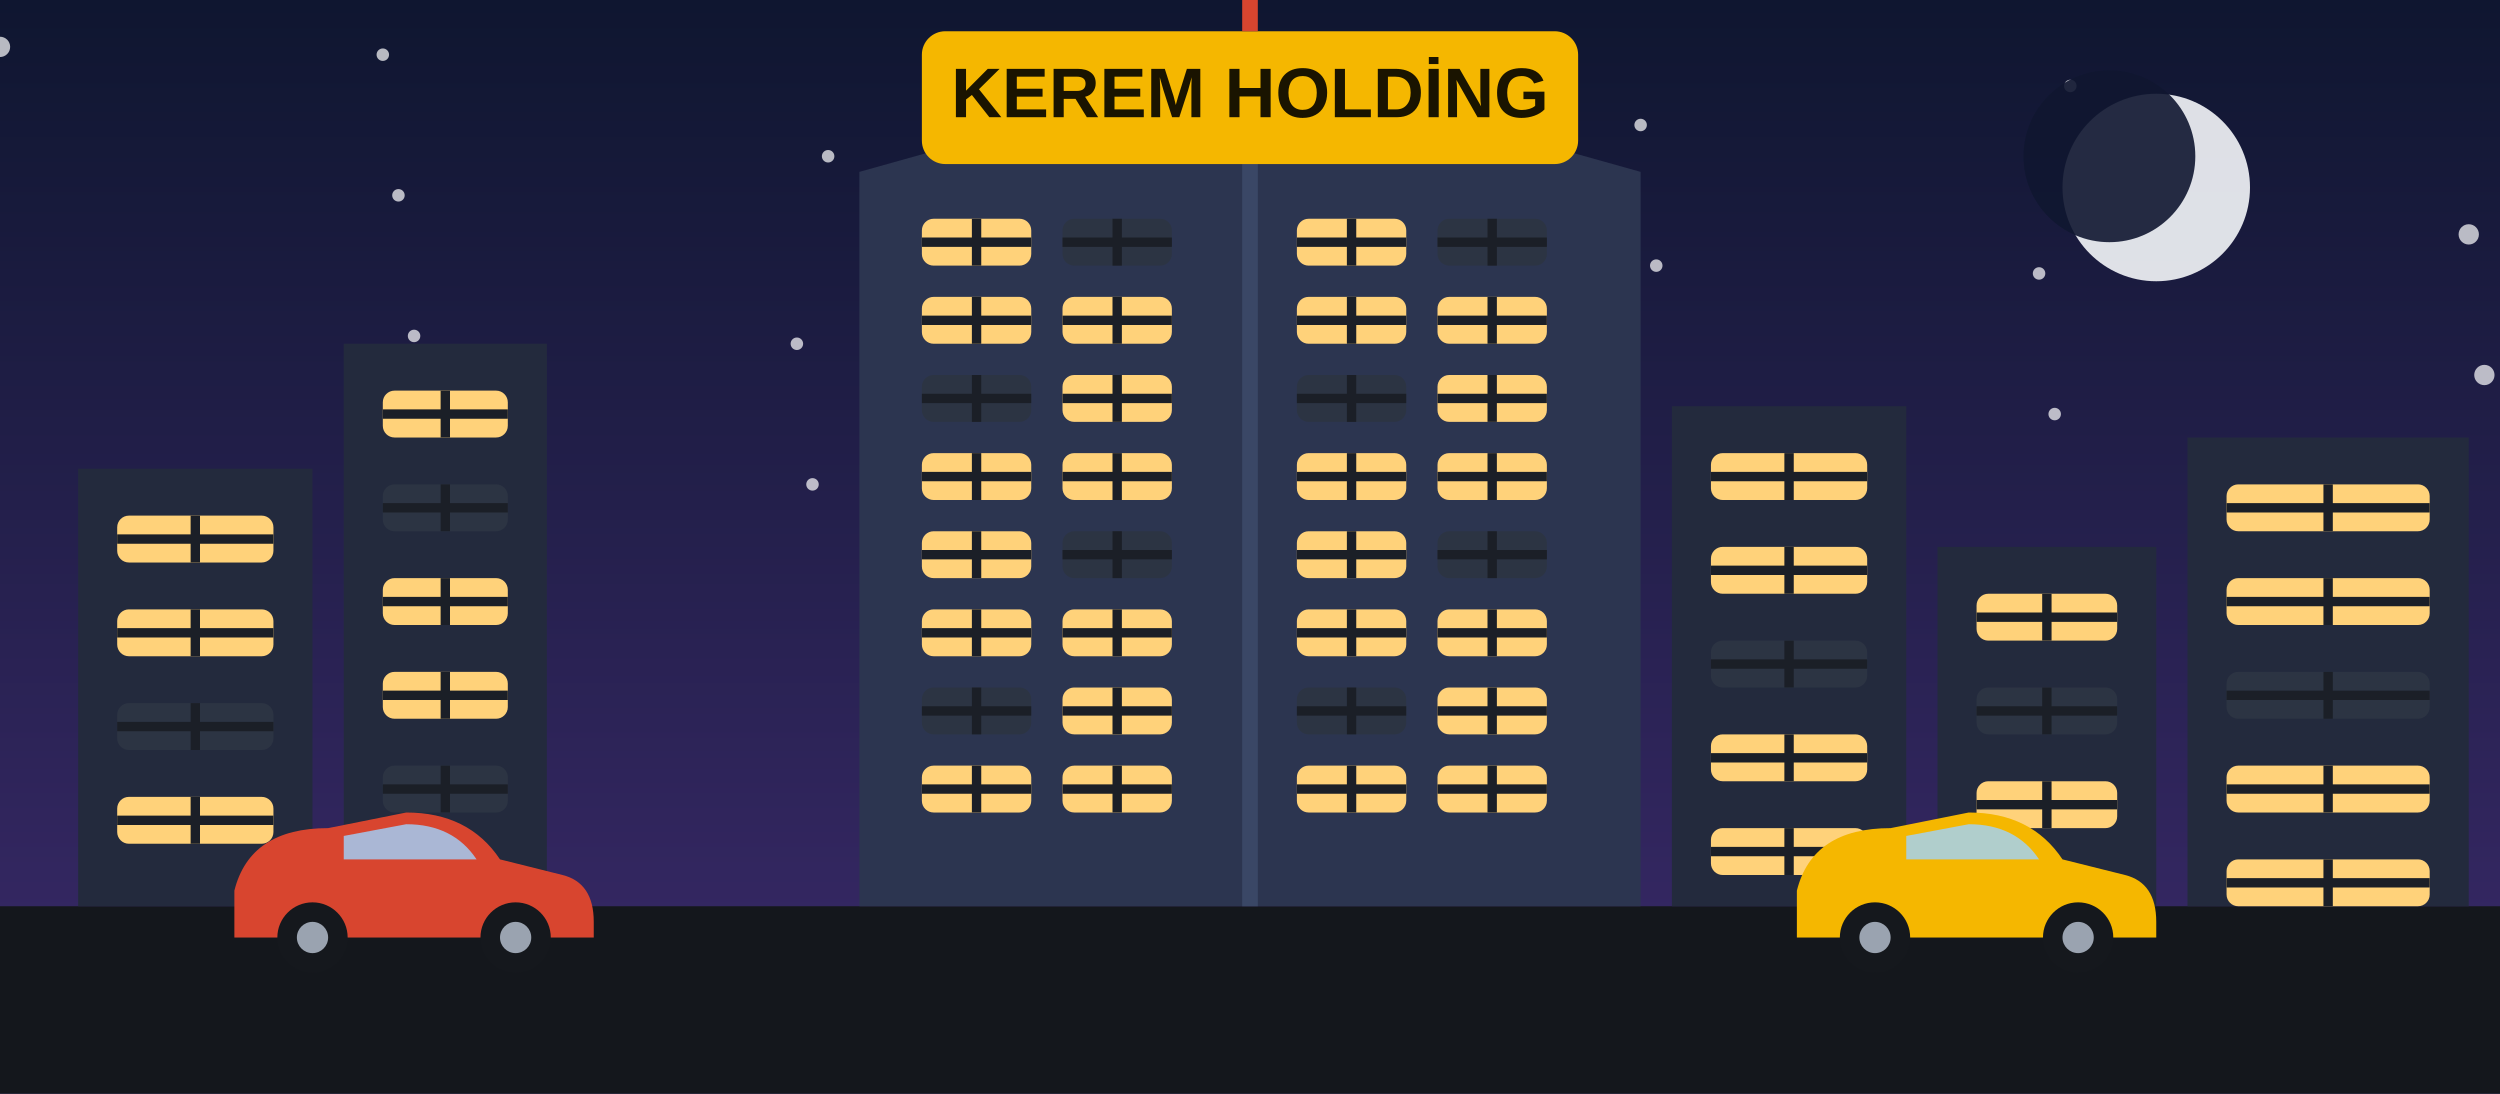
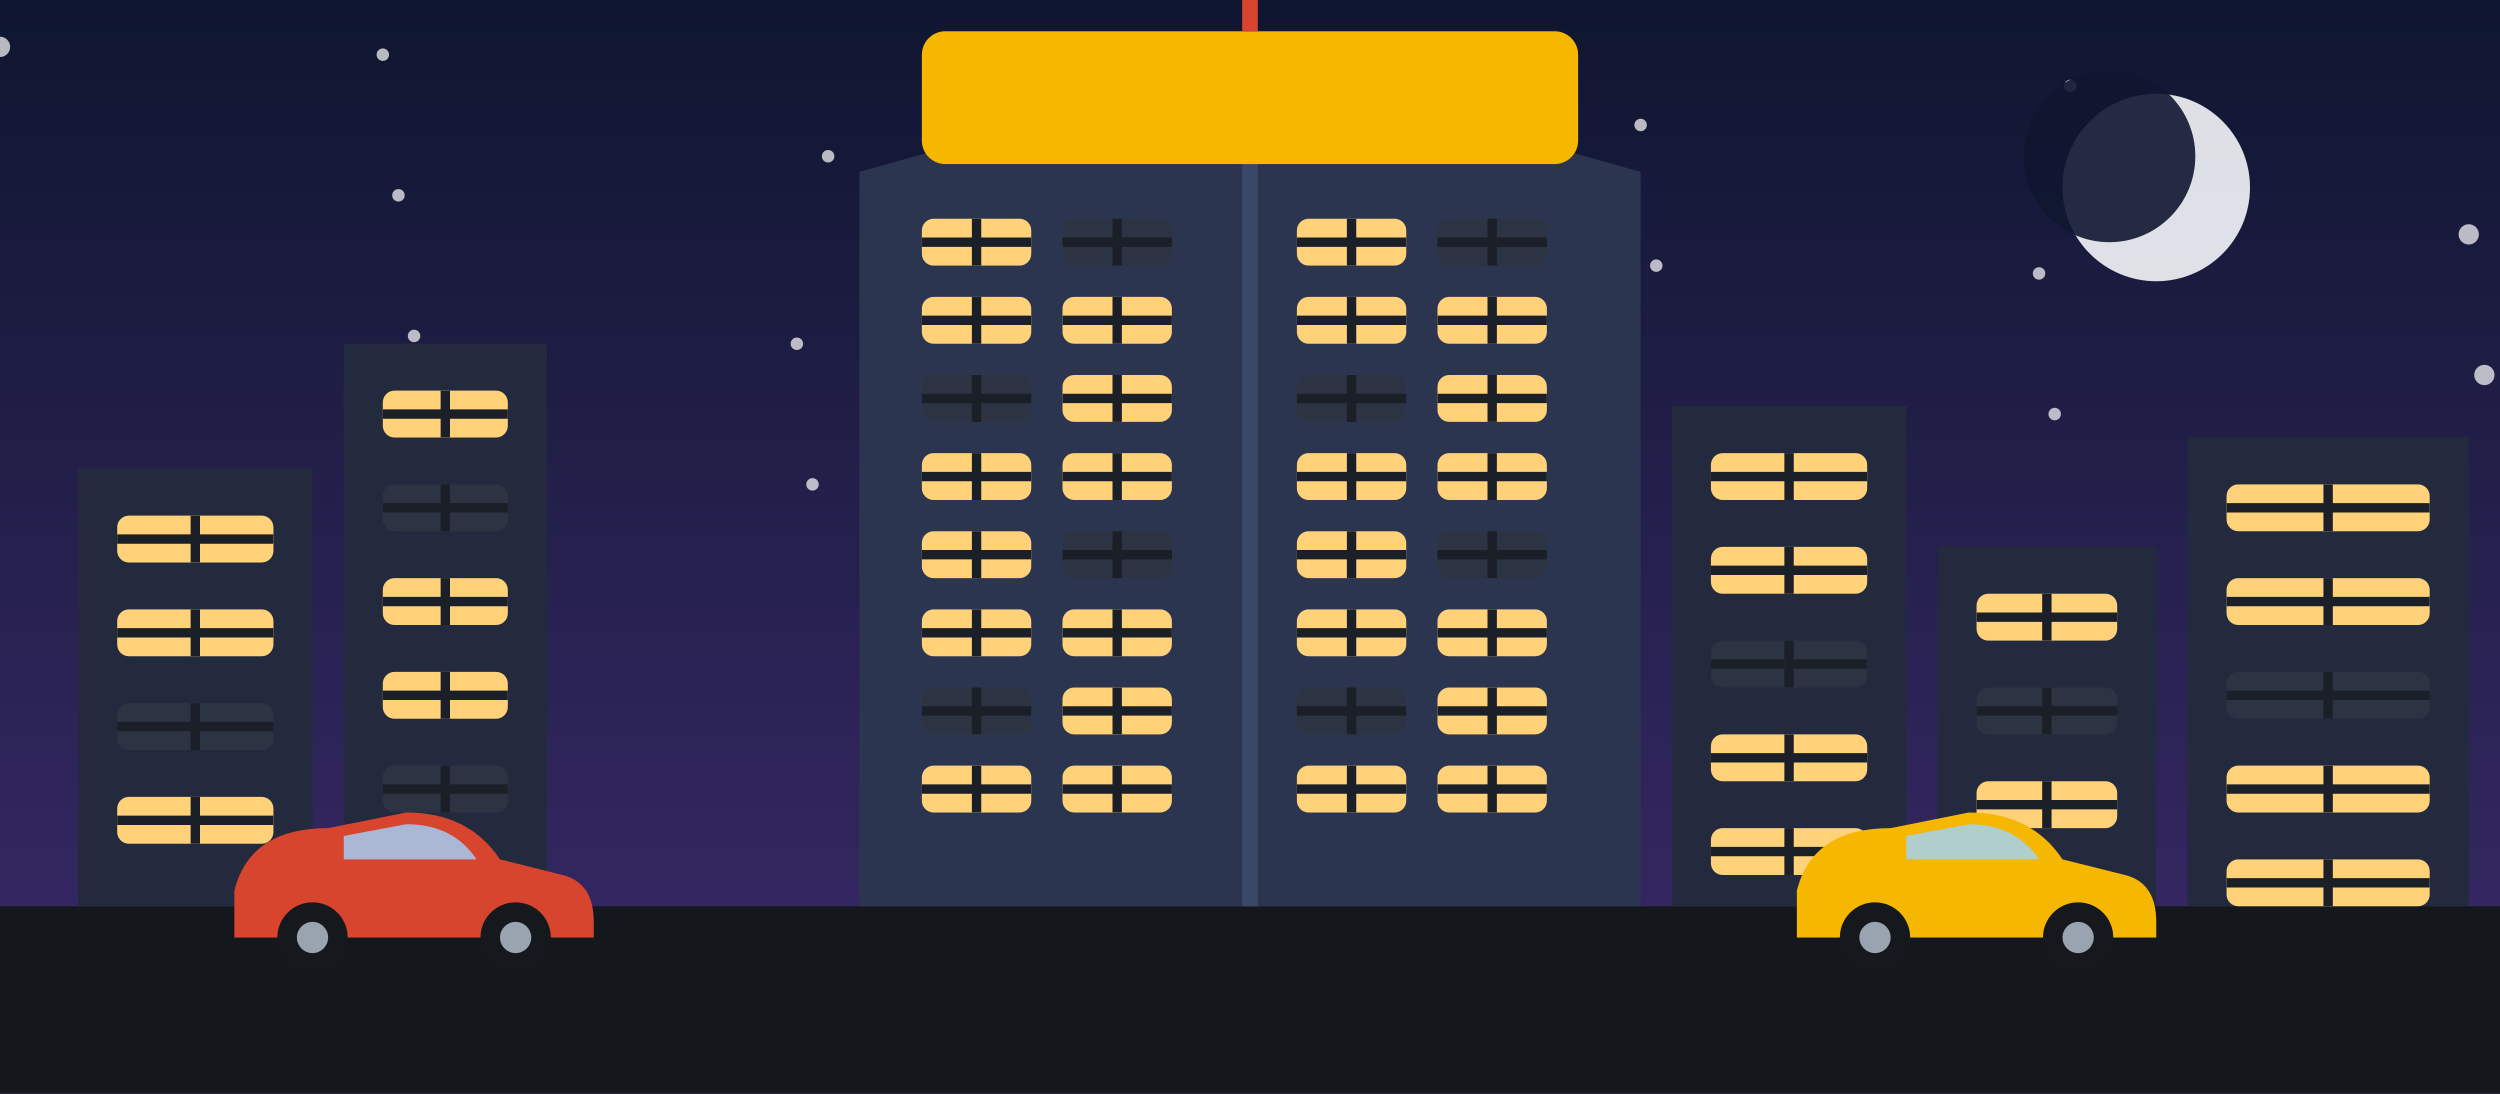
<svg xmlns="http://www.w3.org/2000/svg" viewBox="0 0 320 140">
  <defs>
-     <linearGradient id="g30" x1="0" y1="0" x2="0" y2="1">
+     <linearGradient id="g10" x1="0" y1="0" x2="0" y2="1">
      <stop offset="0" stop-color="#0f1630" />
      <stop offset="1" stop-color="#3b2a6b" />
    </linearGradient>
  </defs>
-   <rect width="320" height="140" fill="url(#g30)" />
+   <rect width="320" height="140" fill="url(#g10)" />
  <circle cx="0" cy="6" r="1.3" fill="#fff" opacity=".7" />
  <circle cx="53" cy="43" r="0.8" fill="#fff" opacity=".7" />
  <circle cx="106" cy="20" r="0.8" fill="#fff" opacity=".7" />
  <circle cx="159" cy="57" r="1.3" fill="#fff" opacity=".7" />
  <circle cx="212" cy="34" r="0.8" fill="#fff" opacity=".7" />
  <circle cx="265" cy="11" r="0.8" fill="#fff" opacity=".7" />
  <circle cx="318" cy="48" r="1.3" fill="#fff" opacity=".7" />
  <circle cx="51" cy="25" r="0.8" fill="#fff" opacity=".7" />
  <circle cx="104" cy="62" r="0.8" fill="#fff" opacity=".7" />
  <circle cx="157" cy="39" r="1.3" fill="#fff" opacity=".7" />
  <circle cx="210" cy="16" r="0.8" fill="#fff" opacity=".7" />
  <circle cx="263" cy="53" r="0.8" fill="#fff" opacity=".7" />
  <circle cx="316" cy="30" r="1.3" fill="#fff" opacity=".7" />
  <circle cx="49" cy="7" r="0.8" fill="#fff" opacity=".7" />
  <circle cx="102" cy="44" r="0.8" fill="#fff" opacity=".7" />
  <circle cx="155" cy="21" r="1.3" fill="#fff" opacity=".7" />
  <circle cx="208" cy="58" r="0.8" fill="#fff" opacity=".7" />
  <circle cx="261" cy="35" r="0.8" fill="#fff" opacity=".7" />
  <rect y="116" width="320" height="24" fill="#14171c" />
  <circle cx="276" cy="24" r="12" fill="#f4f6f9" opacity=".9" />
  <circle cx="270" cy="20" r="11" fill="#0f1630" opacity=".9" />
  <rect x="10" y="60" width="30" height="56" fill="#232a3d" />
  <rect x="15" y="66" width="20" height="6" rx="1.5" fill="#ffd27a" />
  <path d="M25,66 V72 M15,69 H35" stroke="#1b1f27" stroke-width="1.2" />
  <rect x="15" y="78" width="20" height="6" rx="1.5" fill="#ffd27a" />
  <path d="M25,78 V84 M15,81 H35" stroke="#1b1f27" stroke-width="1.2" />
  <rect x="15" y="90" width="20" height="6" rx="1.5" fill="#2c3443" />
  <path d="M25,90 V96 M15,93 H35" stroke="#1b1f27" stroke-width="1.2" />
  <rect x="15" y="102" width="20" height="6" rx="1.5" fill="#ffd27a" />
  <path d="M25,102 V108 M15,105 H35" stroke="#1b1f27" stroke-width="1.2" />
  <rect x="44" y="44" width="26" height="72" fill="#232a3d" />
  <rect x="49" y="50" width="16" height="6" rx="1.5" fill="#ffd27a" />
  <path d="M57,50 V56 M49,53 H65" stroke="#1b1f27" stroke-width="1.2" />
  <rect x="49" y="62" width="16" height="6" rx="1.5" fill="#2c3443" />
  <path d="M57,62 V68 M49,65 H65" stroke="#1b1f27" stroke-width="1.2" />
  <rect x="49" y="74" width="16" height="6" rx="1.5" fill="#ffd27a" />
  <path d="M57,74 V80 M49,77 H65" stroke="#1b1f27" stroke-width="1.2" />
  <rect x="49" y="86" width="16" height="6" rx="1.5" fill="#ffd27a" />
  <path d="M57,86 V92 M49,89 H65" stroke="#1b1f27" stroke-width="1.2" />
  <rect x="49" y="98" width="16" height="6" rx="1.5" fill="#2c3443" />
  <path d="M57,98 V104 M49,101 H65" stroke="#1b1f27" stroke-width="1.2" />
  <rect x="49" y="110" width="16" height="6" rx="1.5" fill="#ffd27a" />
  <path d="M57,110 V116 M49,113 H65" stroke="#1b1f27" stroke-width="1.2" />
  <rect x="214" y="52" width="30" height="64" fill="#232a3d" />
  <rect x="219" y="58" width="20" height="6" rx="1.5" fill="#ffd27a" />
  <path d="M229,58 V64 M219,61 H239" stroke="#1b1f27" stroke-width="1.2" />
  <rect x="219" y="70" width="20" height="6" rx="1.5" fill="#ffd27a" />
  <path d="M229,70 V76 M219,73 H239" stroke="#1b1f27" stroke-width="1.2" />
  <rect x="219" y="82" width="20" height="6" rx="1.5" fill="#2c3443" />
  <path d="M229,82 V88 M219,85 H239" stroke="#1b1f27" stroke-width="1.2" />
  <rect x="219" y="94" width="20" height="6" rx="1.5" fill="#ffd27a" />
  <path d="M229,94 V100 M219,97 H239" stroke="#1b1f27" stroke-width="1.2" />
  <rect x="219" y="106" width="20" height="6" rx="1.5" fill="#ffd27a" />
  <path d="M229,106 V112 M219,109 H239" stroke="#1b1f27" stroke-width="1.2" />
  <rect x="248" y="70" width="28" height="46" fill="#232a3d" />
  <rect x="253" y="76" width="18" height="6" rx="1.5" fill="#ffd27a" />
  <path d="M262,76 V82 M253,79 H271" stroke="#1b1f27" stroke-width="1.2" />
  <rect x="253" y="88" width="18" height="6" rx="1.5" fill="#2c3443" />
  <path d="M262,88 V94 M253,91 H271" stroke="#1b1f27" stroke-width="1.2" />
  <rect x="253" y="100" width="18" height="6" rx="1.5" fill="#ffd27a" />
  <path d="M262,100 V106 M253,103 H271" stroke="#1b1f27" stroke-width="1.2" />
  <rect x="280" y="56" width="36" height="60" fill="#232a3d" />
  <rect x="285" y="62" width="26" height="6" rx="1.5" fill="#ffd27a" />
  <path d="M298,62 V68 M285,65 H311" stroke="#1b1f27" stroke-width="1.2" />
  <rect x="285" y="74" width="26" height="6" rx="1.5" fill="#ffd27a" />
  <path d="M298,74 V80 M285,77 H311" stroke="#1b1f27" stroke-width="1.2" />
  <rect x="285" y="86" width="26" height="6" rx="1.5" fill="#2c3443" />
  <path d="M298,86 V92 M285,89 H311" stroke="#1b1f27" stroke-width="1.2" />
  <rect x="285" y="98" width="26" height="6" rx="1.5" fill="#ffd27a" />
  <path d="M298,98 V104 M285,101 H311" stroke="#1b1f27" stroke-width="1.2" />
  <rect x="285" y="110" width="26" height="6" rx="1.5" fill="#ffd27a" />
  <path d="M298,110 V116 M285,113 H311" stroke="#1b1f27" stroke-width="1.2" />
  <path d="M110,116 V22 L160,8 L210,22 V116 Z" fill="#2c3550" />
  <path d="M160,8 V116" stroke="#3a4766" stroke-width="2" />
  <rect x="118" y="28" width="14" height="6" rx="1.5" fill="#ffd27a" />
  <path d="M125,28 V34 M118,31 H132" stroke="#1b1f27" stroke-width="1.2" />
  <rect x="136" y="28" width="14" height="6" rx="1.5" fill="#2c3443" />
  <path d="M143,28 V34 M136,31 H150" stroke="#1b1f27" stroke-width="1.2" />
  <rect x="166" y="28" width="14" height="6" rx="1.5" fill="#ffd27a" />
  <path d="M173,28 V34 M166,31 H180" stroke="#1b1f27" stroke-width="1.2" />
  <rect x="184" y="28" width="14" height="6" rx="1.5" fill="#2c3443" />
  <path d="M191,28 V34 M184,31 H198" stroke="#1b1f27" stroke-width="1.2" />
  <rect x="118" y="38" width="14" height="6" rx="1.5" fill="#ffd27a" />
  <path d="M125,38 V44 M118,41 H132" stroke="#1b1f27" stroke-width="1.2" />
  <rect x="136" y="38" width="14" height="6" rx="1.5" fill="#ffd27a" />
  <path d="M143,38 V44 M136,41 H150" stroke="#1b1f27" stroke-width="1.2" />
  <rect x="166" y="38" width="14" height="6" rx="1.5" fill="#ffd27a" />
  <path d="M173,38 V44 M166,41 H180" stroke="#1b1f27" stroke-width="1.2" />
  <rect x="184" y="38" width="14" height="6" rx="1.5" fill="#ffd27a" />
  <path d="M191,38 V44 M184,41 H198" stroke="#1b1f27" stroke-width="1.2" />
  <rect x="118" y="48" width="14" height="6" rx="1.5" fill="#2c3443" />
  <path d="M125,48 V54 M118,51 H132" stroke="#1b1f27" stroke-width="1.2" />
  <rect x="136" y="48" width="14" height="6" rx="1.5" fill="#ffd27a" />
  <path d="M143,48 V54 M136,51 H150" stroke="#1b1f27" stroke-width="1.2" />
  <rect x="166" y="48" width="14" height="6" rx="1.5" fill="#2c3443" />
  <path d="M173,48 V54 M166,51 H180" stroke="#1b1f27" stroke-width="1.2" />
  <rect x="184" y="48" width="14" height="6" rx="1.5" fill="#ffd27a" />
  <path d="M191,48 V54 M184,51 H198" stroke="#1b1f27" stroke-width="1.2" />
  <rect x="118" y="58" width="14" height="6" rx="1.5" fill="#ffd27a" />
  <path d="M125,58 V64 M118,61 H132" stroke="#1b1f27" stroke-width="1.2" />
  <rect x="136" y="58" width="14" height="6" rx="1.5" fill="#ffd27a" />
  <path d="M143,58 V64 M136,61 H150" stroke="#1b1f27" stroke-width="1.2" />
  <rect x="166" y="58" width="14" height="6" rx="1.5" fill="#ffd27a" />
  <path d="M173,58 V64 M166,61 H180" stroke="#1b1f27" stroke-width="1.2" />
  <rect x="184" y="58" width="14" height="6" rx="1.5" fill="#ffd27a" />
  <path d="M191,58 V64 M184,61 H198" stroke="#1b1f27" stroke-width="1.2" />
  <rect x="118" y="68" width="14" height="6" rx="1.5" fill="#ffd27a" />
  <path d="M125,68 V74 M118,71 H132" stroke="#1b1f27" stroke-width="1.2" />
  <rect x="136" y="68" width="14" height="6" rx="1.5" fill="#2c3443" />
  <path d="M143,68 V74 M136,71 H150" stroke="#1b1f27" stroke-width="1.2" />
  <rect x="166" y="68" width="14" height="6" rx="1.5" fill="#ffd27a" />
  <path d="M173,68 V74 M166,71 H180" stroke="#1b1f27" stroke-width="1.2" />
  <rect x="184" y="68" width="14" height="6" rx="1.5" fill="#2c3443" />
  <path d="M191,68 V74 M184,71 H198" stroke="#1b1f27" stroke-width="1.2" />
  <rect x="118" y="78" width="14" height="6" rx="1.5" fill="#ffd27a" />
  <path d="M125,78 V84 M118,81 H132" stroke="#1b1f27" stroke-width="1.2" />
  <rect x="136" y="78" width="14" height="6" rx="1.5" fill="#ffd27a" />
  <path d="M143,78 V84 M136,81 H150" stroke="#1b1f27" stroke-width="1.2" />
  <rect x="166" y="78" width="14" height="6" rx="1.5" fill="#ffd27a" />
  <path d="M173,78 V84 M166,81 H180" stroke="#1b1f27" stroke-width="1.2" />
  <rect x="184" y="78" width="14" height="6" rx="1.5" fill="#ffd27a" />
  <path d="M191,78 V84 M184,81 H198" stroke="#1b1f27" stroke-width="1.2" />
  <rect x="118" y="88" width="14" height="6" rx="1.5" fill="#2c3443" />
  <path d="M125,88 V94 M118,91 H132" stroke="#1b1f27" stroke-width="1.2" />
  <rect x="136" y="88" width="14" height="6" rx="1.5" fill="#ffd27a" />
  <path d="M143,88 V94 M136,91 H150" stroke="#1b1f27" stroke-width="1.2" />
  <rect x="166" y="88" width="14" height="6" rx="1.5" fill="#2c3443" />
  <path d="M173,88 V94 M166,91 H180" stroke="#1b1f27" stroke-width="1.2" />
  <rect x="184" y="88" width="14" height="6" rx="1.5" fill="#ffd27a" />
  <path d="M191,88 V94 M184,91 H198" stroke="#1b1f27" stroke-width="1.2" />
  <rect x="118" y="98" width="14" height="6" rx="1.5" fill="#ffd27a" />
  <path d="M125,98 V104 M118,101 H132" stroke="#1b1f27" stroke-width="1.2" />
  <rect x="136" y="98" width="14" height="6" rx="1.5" fill="#ffd27a" />
  <path d="M143,98 V104 M136,101 H150" stroke="#1b1f27" stroke-width="1.2" />
  <rect x="166" y="98" width="14" height="6" rx="1.5" fill="#ffd27a" />
  <path d="M173,98 V104 M166,101 H180" stroke="#1b1f27" stroke-width="1.2" />
  <rect x="184" y="98" width="14" height="6" rx="1.5" fill="#ffd27a" />
  <path d="M191,98 V104 M184,101 H198" stroke="#1b1f27" stroke-width="1.2" />
  <rect x="118" y="4" width="84" height="17" rx="3" fill="#f5b700" />
-   <text x="160" y="15" text-anchor="middle" font-family="Arial, sans-serif" font-weight="800" font-size="9" fill="#1a1400">KEREM HOLDİNG</text>
+   <text x="160" y="15" text-anchor="middle" font-family="Arial, sans-serif" font-weight="800" font-size="9" fill="#1a1400" />
  <path d="M160,4 V-4" stroke="#d8452f" stroke-width="2" />
  <g transform="translate(30 104)">
    <path d="M0,10 Q2,2 12,2 L22,0 Q30,0 34,6 L42,8 Q46,9 46,14 L46,16 L0,16 Z" fill="#d8452f" />
    <path d="M14,3 L22,1.5 Q28,1.5 31,6 L14,6 Z" fill="#9fd3ff" opacity=".8" />
    <circle cx="10" cy="16" r="4.5" fill="#15181d" />
    <circle cx="36" cy="16" r="4.5" fill="#15181d" />
    <circle cx="10" cy="16" r="2" fill="#9aa3b0" />
    <circle cx="36" cy="16" r="2" fill="#9aa3b0" />
  </g>
  <g transform="translate(230 104)">
    <path d="M0,10 Q2,2 12,2 L22,0 Q30,0 34,6 L42,8 Q46,9 46,14 L46,16 L0,16 Z" fill="#f5b700" />
    <path d="M14,3 L22,1.5 Q28,1.5 31,6 L14,6 Z" fill="#9fd3ff" opacity=".8" />
    <circle cx="10" cy="16" r="4.5" fill="#15181d" />
    <circle cx="36" cy="16" r="4.5" fill="#15181d" />
    <circle cx="10" cy="16" r="2" fill="#9aa3b0" />
    <circle cx="36" cy="16" r="2" fill="#9aa3b0" />
  </g>
</svg>
